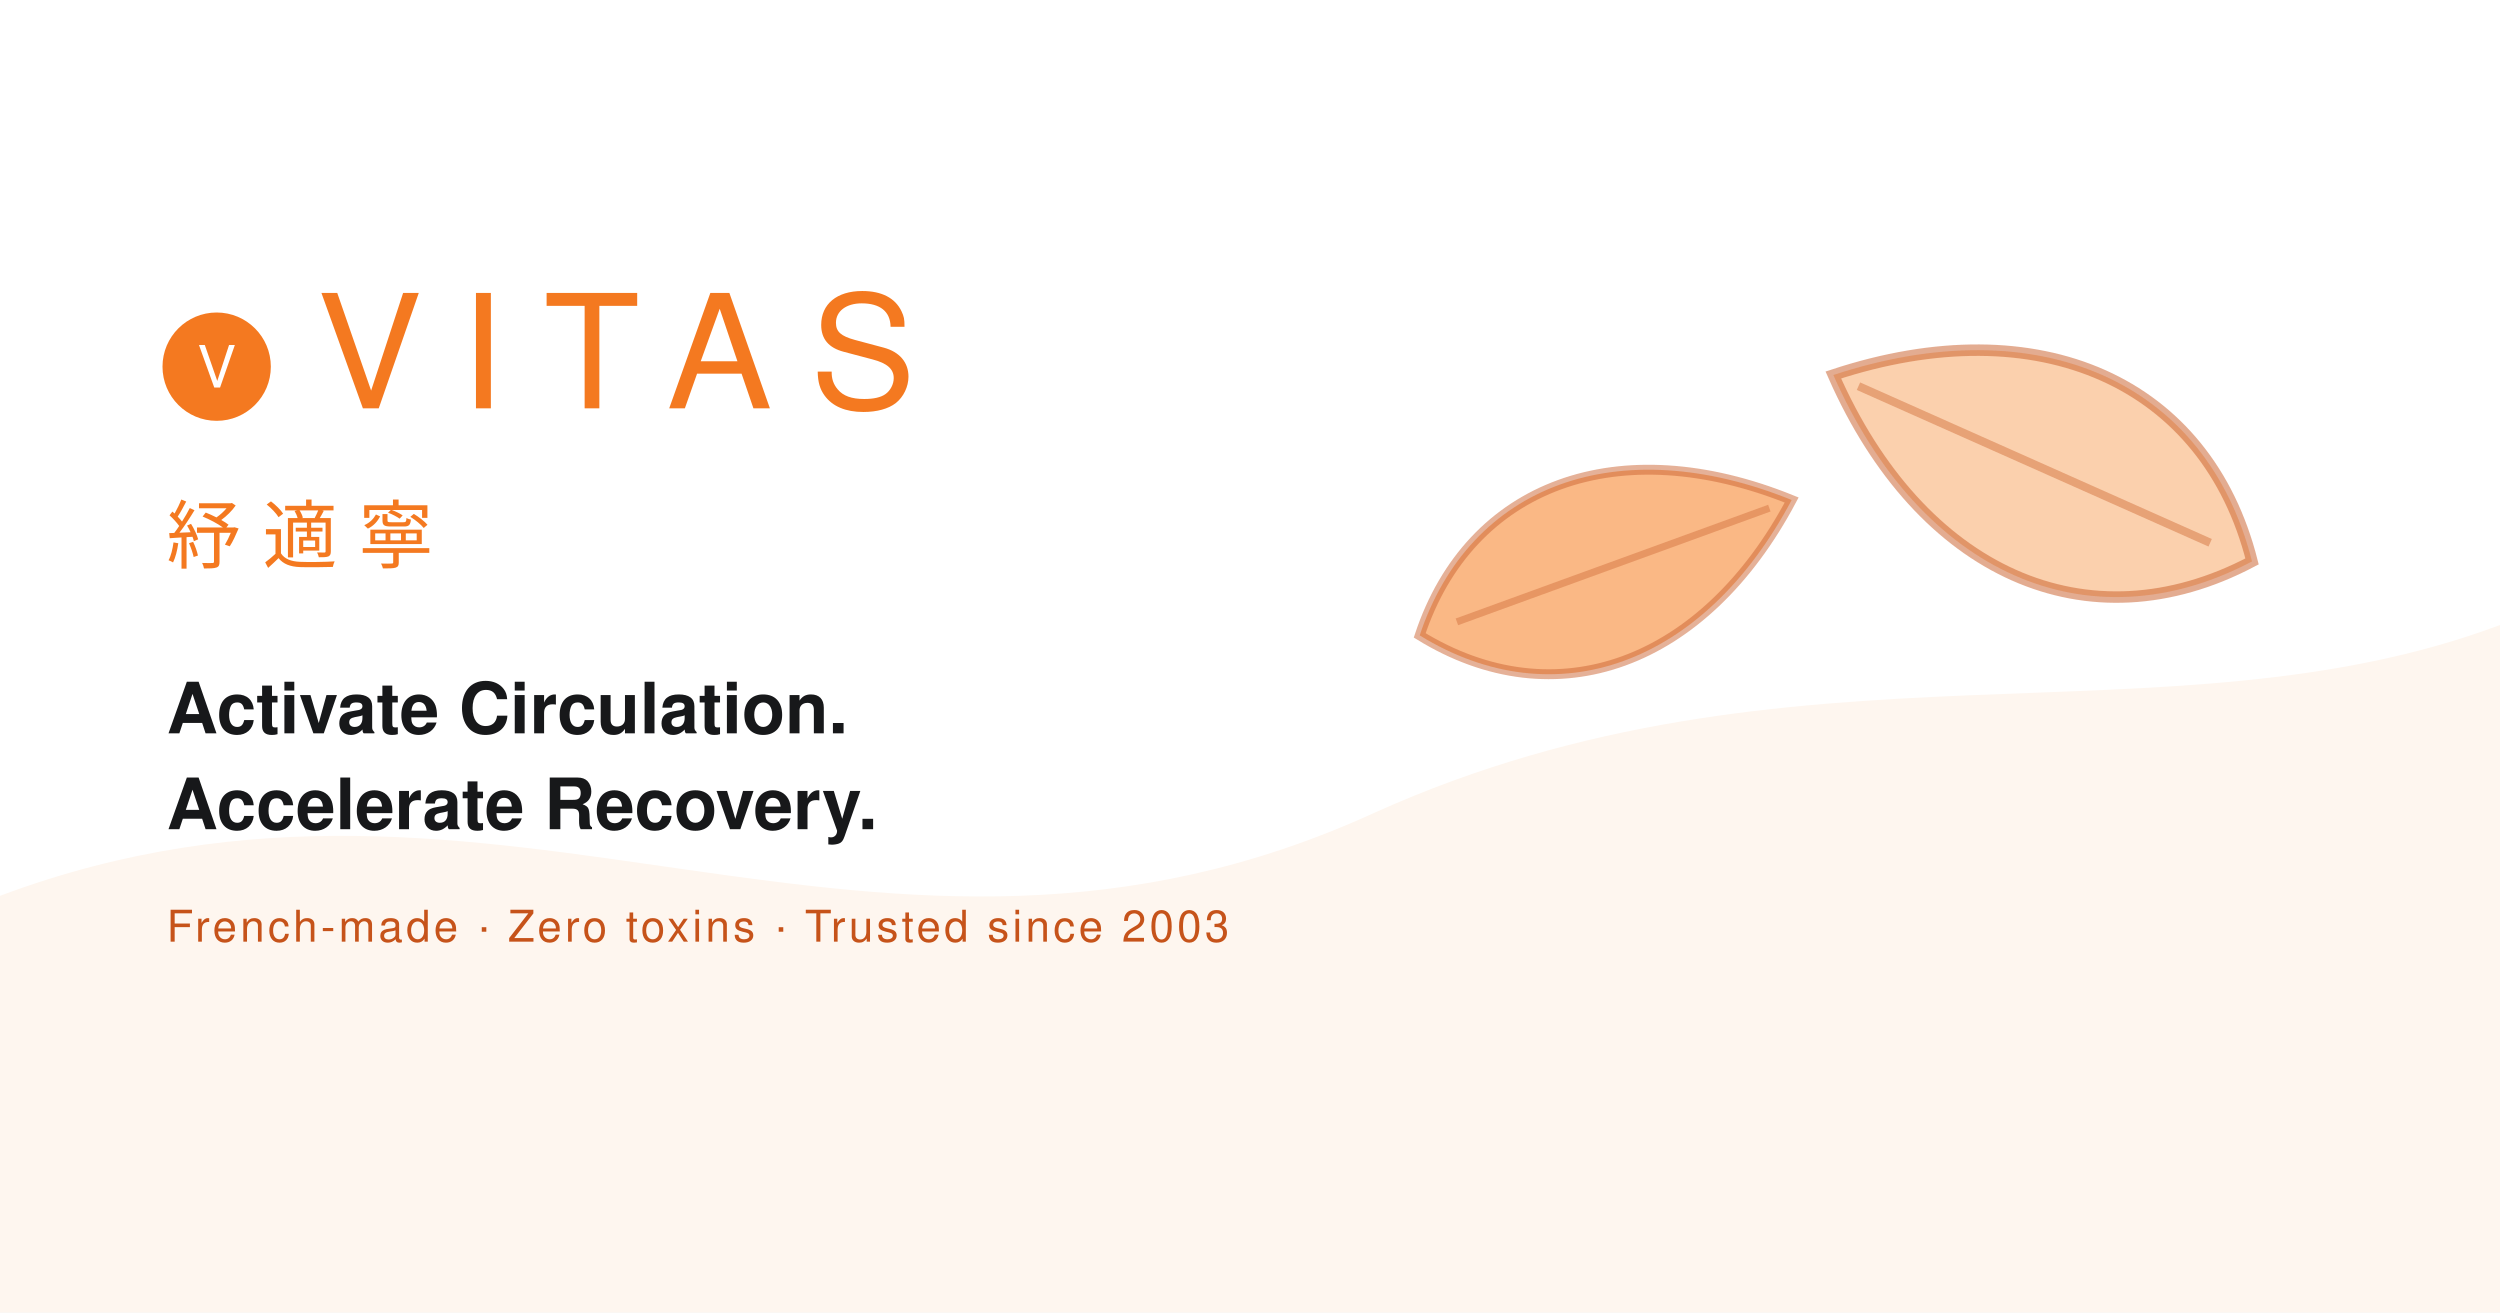
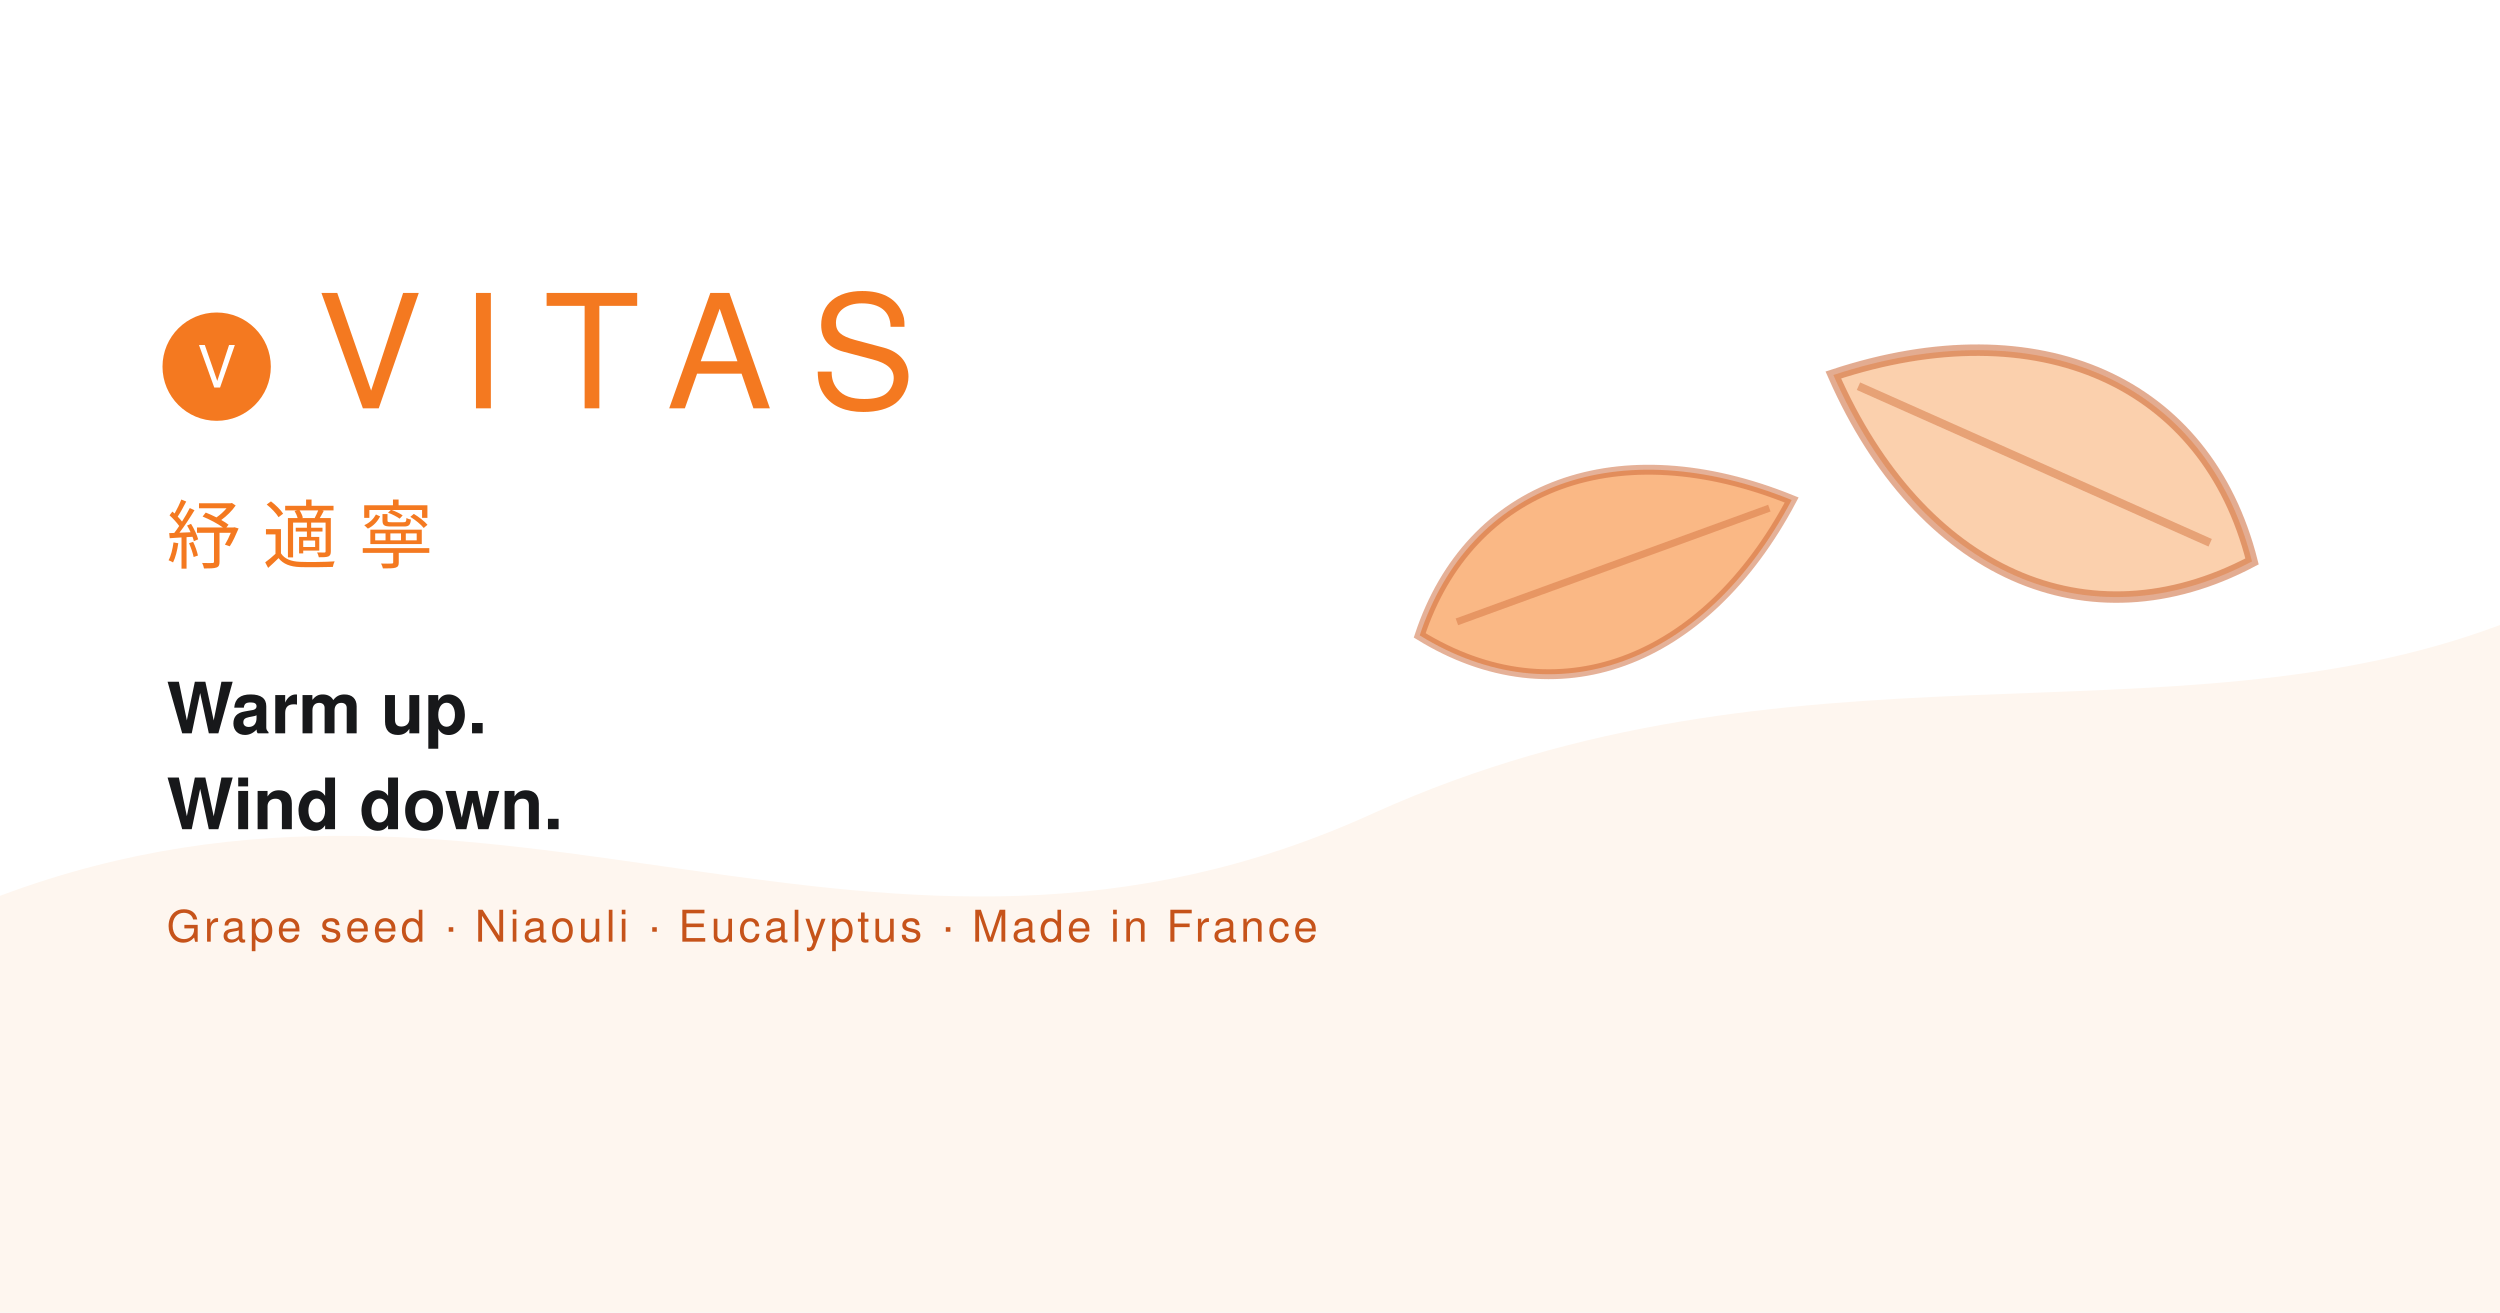
<svg xmlns="http://www.w3.org/2000/svg" viewBox="0 0 1200 630" width="1200" height="630" role="img">
  <rect width="1200" height="630" fill="#FFFFFF" />
  <path d="M0,430 C240,340 420,500 660,390 C860,300 1040,360 1200,300 L1200,630 L0,630 Z" fill="#FEF6EF" />
  <circle cx="104" cy="176" r="26" fill="#F47920" />
  <text x="104" y="186" text-anchor="middle" font-family="Helvetica, Arial, sans-serif" font-size="28" font-weight="500" fill="#FFFFFF">V</text>
  <text x="152" y="196" font-family="Helvetica, Arial, sans-serif" font-size="76" font-weight="300" letter-spacing="20" fill="#F47920">VITAS</text>
  <text x="80" y="270" font-family="'Noto Sans HK', sans-serif" font-size="36" letter-spacing="10" fill="#F47920">紓適寧</text>
-   <text x="80" y="352" font-family="Helvetica, Arial, sans-serif" font-size="34" font-weight="600" fill="#17181A">Activate Circulation.</text>
-   <text x="80" y="398" font-family="Helvetica, Arial, sans-serif" font-size="34" font-weight="600" fill="#17181A">Accelerate Recovery.</text>
-   <text x="80" y="452" font-family="Helvetica, Arial, sans-serif" font-size="21" letter-spacing="1.6" fill="#C6531A">French-made · Zero toxins · Trusted since 2003</text>
+   <text x="80" y="352" font-family="Helvetica, Arial, sans-serif" font-size="34" font-weight="600" fill="#17181A">Warm up.</text>
+   <text x="80" y="398" font-family="Helvetica, Arial, sans-serif" font-size="34" font-weight="600" fill="#17181A">Wind down.</text>
+   <text x="80" y="452" font-family="Helvetica, Arial, sans-serif" font-size="21" letter-spacing="1.6" fill="#C6531A">Grape seed · Niaouli · Eucalyptus · Made in France</text>
  <g transform="translate(880 180) rotate(24)" opacity="0.95">
    <path d="M0,0 C77,-70 165,-70 220,0 C165,70 77,70 0,0 Z" fill="#FBCEA9" stroke="#C6531A" stroke-width="5.5" stroke-opacity="0.5" />
    <path d="M13.2,0 L198,0" stroke="#C6531A" stroke-width="3.96" stroke-opacity="0.4" fill="none" />
  </g>
  <g transform="translate(860 240) rotate(160)" opacity="0.9">
    <path d="M0,0 C66.5,-60 142.5,-60 190,0 C142.5,60 66.5,60 0,0 Z" fill="#F9B078" stroke="#C6531A" stroke-width="4.75" stroke-opacity="0.5" />
    <path d="M11.4,0 L171,0" stroke="#C6531A" stroke-width="3.42" stroke-opacity="0.4" fill="none" />
  </g>
</svg>
